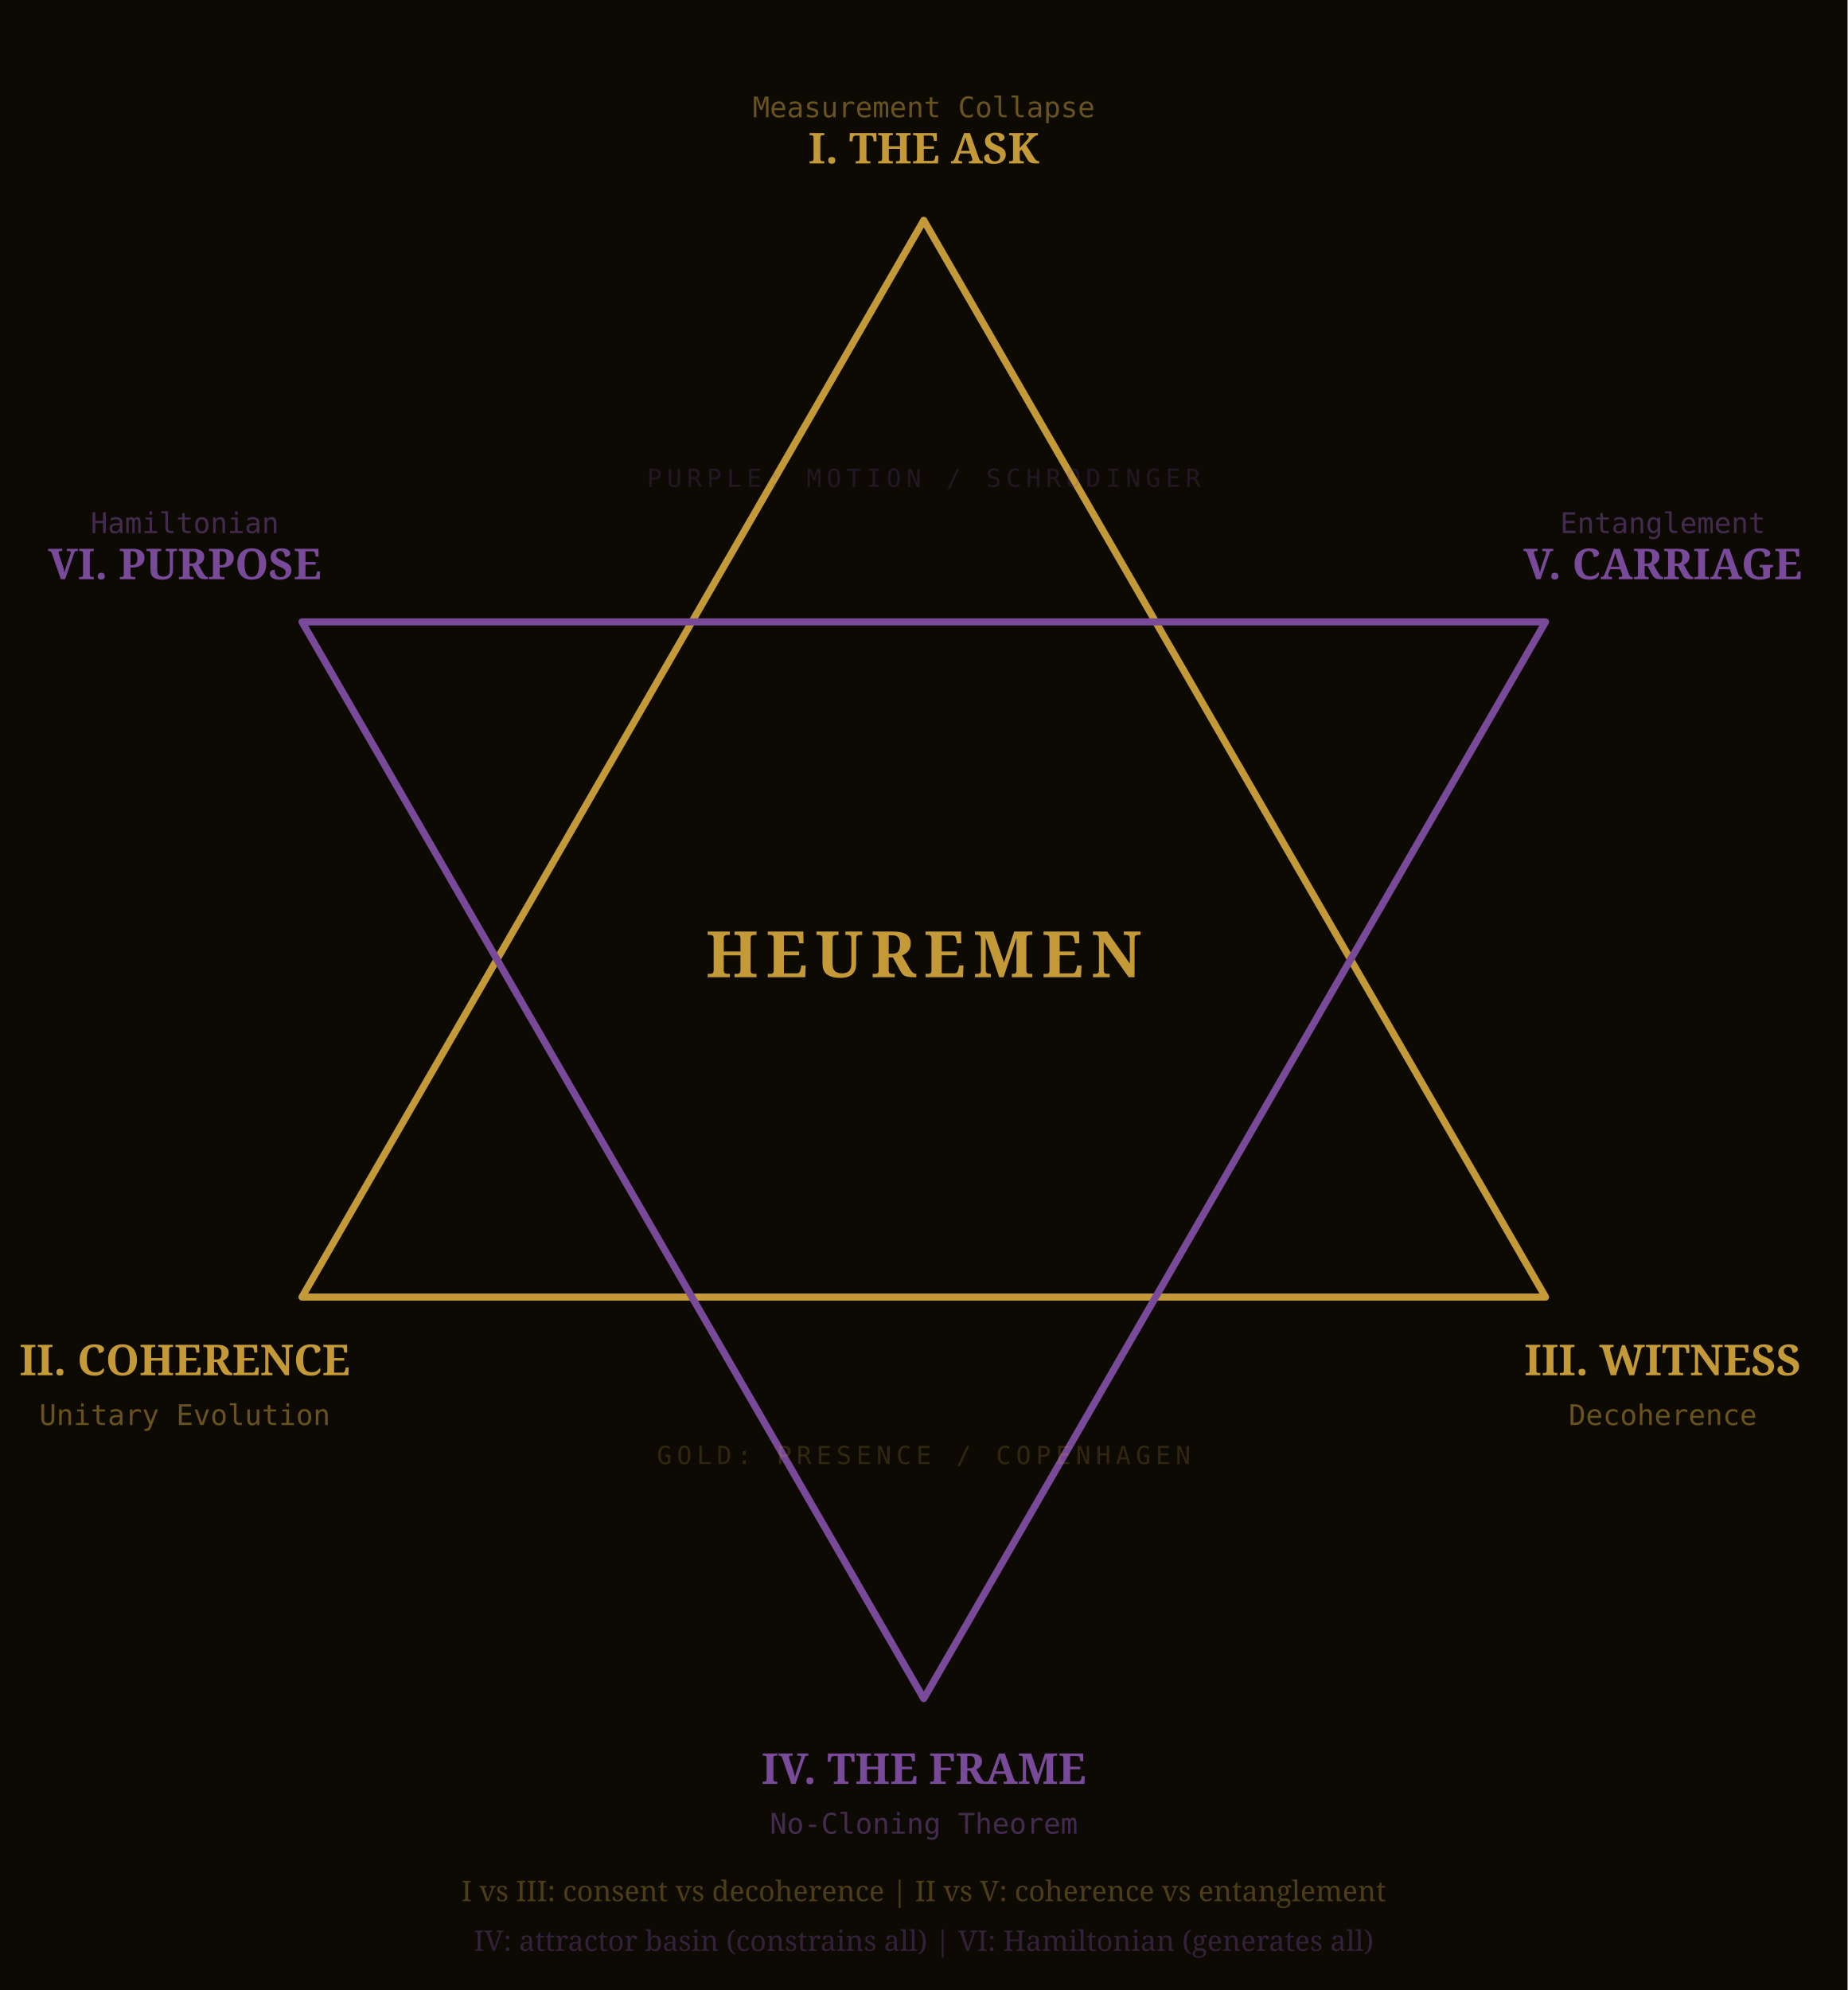
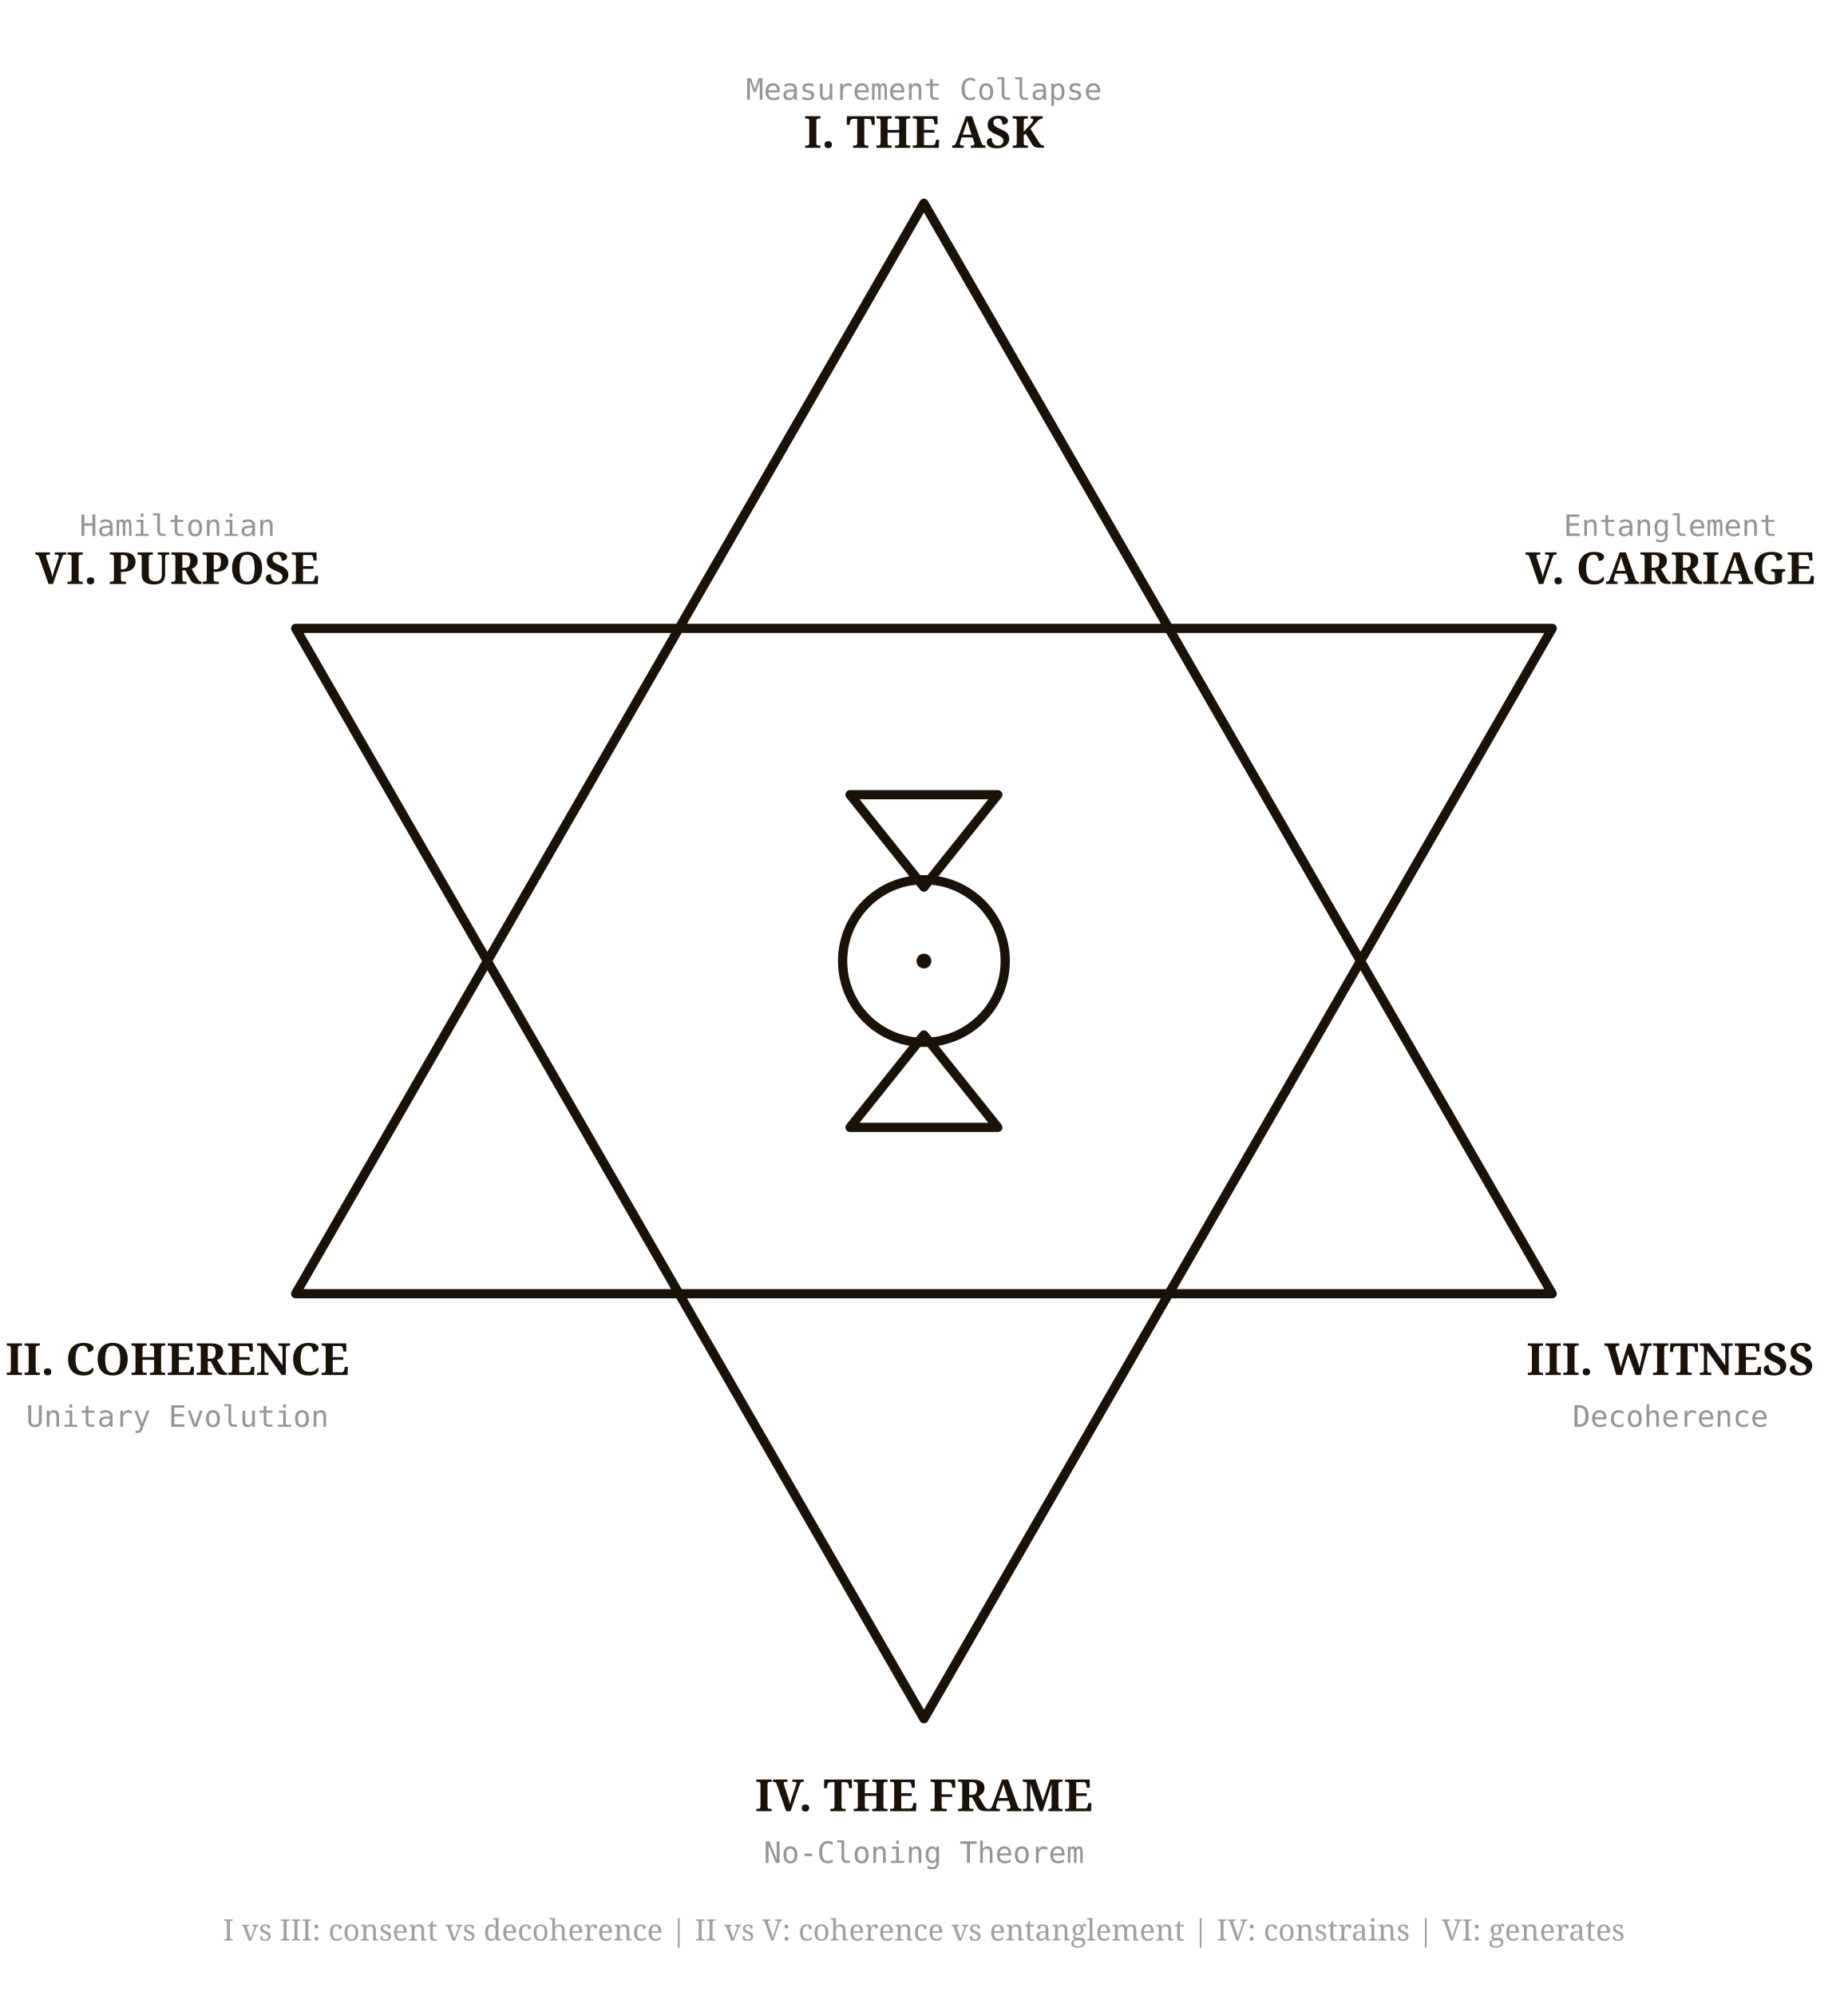
- <svg xmlns="http://www.w3.org/2000/svg" viewBox="0 0 520 560" width="520" height="560">
-   <rect width="520" height="560" fill="#0d0a04" />
-   <polygon points="260,62 85,365 435,365" stroke="#c49a38" stroke-width="2" fill="none" stroke-linejoin="round" />
-   <polygon points="260,478 435,175 85,175" stroke="#7a4a9a" stroke-width="2" fill="none" stroke-linejoin="round" />
-   <text x="260" y="275" text-anchor="middle" font-family="Georgia, serif" font-size="18" fill="#c49a38" font-weight="bold" letter-spacing="0.12em">HEUREMEN</text>
-   <text x="260" y="46" text-anchor="middle" font-family="Georgia, serif" font-size="12" fill="#c49a38" font-weight="bold">I. THE ASK</text>
-   <text x="260" y="33" text-anchor="middle" font-family="monospace" font-size="8" fill="#c49a38" opacity="0.5">Measurement Collapse</text>
-   <text x="52" y="387" text-anchor="middle" font-family="Georgia, serif" font-size="12" fill="#c49a38" font-weight="bold">II. COHERENCE</text>
-   <text x="52" y="401" text-anchor="middle" font-family="monospace" font-size="8" fill="#c49a38" opacity="0.5">Unitary Evolution</text>
-   <text x="468" y="387" text-anchor="middle" font-family="Georgia, serif" font-size="12" fill="#c49a38" font-weight="bold">III. WITNESS</text>
-   <text x="468" y="401" text-anchor="middle" font-family="monospace" font-size="8" fill="#c49a38" opacity="0.5">Decoherence</text>
-   <text x="260" y="502" text-anchor="middle" font-family="Georgia, serif" font-size="12" fill="#7a4a9a" font-weight="bold">IV. THE FRAME</text>
-   <text x="260" y="516" text-anchor="middle" font-family="monospace" font-size="8" fill="#7a4a9a" opacity="0.5">No-Cloning Theorem</text>
-   <text x="468" y="163" text-anchor="middle" font-family="Georgia, serif" font-size="12" fill="#7a4a9a" font-weight="bold">V. CARRIAGE</text>
-   <text x="468" y="150" text-anchor="middle" font-family="monospace" font-size="8" fill="#7a4a9a" opacity="0.5">Entanglement</text>
-   <text x="52" y="163" text-anchor="middle" font-family="Georgia, serif" font-size="12" fill="#7a4a9a" font-weight="bold">VI. PURPOSE</text>
-   <text x="52" y="150" text-anchor="middle" font-family="monospace" font-size="8" fill="#7a4a9a" opacity="0.5">Hamiltonian</text>
-   <text x="260" y="412" text-anchor="middle" font-family="monospace" font-size="7" fill="#c49a38" opacity="0.2" letter-spacing="0.2em">GOLD: PRESENCE / COPENHAGEN</text>
-   <text x="260" y="137" text-anchor="middle" font-family="monospace" font-size="7" fill="#7a4a9a" opacity="0.2" letter-spacing="0.2em">PURPLE: MOTION / SCHRODINGER</text>
-   <text x="260" y="535" text-anchor="middle" font-family="Georgia, serif" font-size="8" fill="#c49a38" opacity="0.35">I vs III: consent vs decoherence | II vs V: coherence vs entanglement</text>
-   <text x="260" y="549" text-anchor="middle" font-family="Georgia, serif" font-size="8" fill="#7a4a9a" opacity="0.35">IV: attractor basin (constrains all) | VI: Hamiltonian (generates all)</text>
+ <svg xmlns="http://www.w3.org/2000/svg" viewBox="0 0 500 540" width="500" height="540">
+   <polygon points="250,55 80,350 420,350" stroke="#1a1208" stroke-width="2.5" fill="none" stroke-linejoin="round" />
+   <polygon points="250,465 420,170 80,170" stroke="#1a1208" stroke-width="2.5" fill="none" stroke-linejoin="round" />
+   <polygon points="250,240 270,215 230,215" stroke="#1a1208" stroke-width="2.5" fill="none" stroke-linejoin="round" />
+   <polygon points="250,280 270,305 230,305" stroke="#1a1208" stroke-width="2.5" fill="none" stroke-linejoin="round" />
+   <circle cx="250" cy="260" r="22" stroke="#1a1208" stroke-width="2.5" fill="none" />
+   <circle cx="250" cy="260" r="2" fill="#1a1208" />
+   <text x="250" y="40" text-anchor="middle" font-family="Georgia, serif" font-size="12" fill="#1a1208" font-weight="bold">I. THE ASK</text>
+   <text x="250" y="27" text-anchor="middle" font-family="monospace" font-size="8" fill="#1a1208" opacity="0.45">Measurement Collapse</text>
+   <text x="48" y="372" text-anchor="middle" font-family="Georgia, serif" font-size="12" fill="#1a1208" font-weight="bold">II. COHERENCE</text>
+   <text x="48" y="386" text-anchor="middle" font-family="monospace" font-size="8" fill="#1a1208" opacity="0.45">Unitary Evolution</text>
+   <text x="452" y="372" text-anchor="middle" font-family="Georgia, serif" font-size="12" fill="#1a1208" font-weight="bold">III. WITNESS</text>
+   <text x="452" y="386" text-anchor="middle" font-family="monospace" font-size="8" fill="#1a1208" opacity="0.45">Decoherence</text>
+   <text x="250" y="490" text-anchor="middle" font-family="Georgia, serif" font-size="12" fill="#1a1208" font-weight="bold">IV. THE FRAME</text>
+   <text x="250" y="504" text-anchor="middle" font-family="monospace" font-size="8" fill="#1a1208" opacity="0.45">No-Cloning Theorem</text>
+   <text x="452" y="158" text-anchor="middle" font-family="Georgia, serif" font-size="12" fill="#1a1208" font-weight="bold">V. CARRIAGE</text>
+   <text x="452" y="145" text-anchor="middle" font-family="monospace" font-size="8" fill="#1a1208" opacity="0.45">Entanglement</text>
+   <text x="48" y="158" text-anchor="middle" font-family="Georgia, serif" font-size="12" fill="#1a1208" font-weight="bold">VI. PURPOSE</text>
+   <text x="48" y="145" text-anchor="middle" font-family="monospace" font-size="8" fill="#1a1208" opacity="0.45">Hamiltonian</text>
+   <text x="250" y="525" text-anchor="middle" font-family="Georgia, serif" font-size="8" fill="#1a1208" opacity="0.4">I vs III: consent vs decoherence | II vs V: coherence vs entanglement | IV: constrains | VI: generates</text>
</svg>
